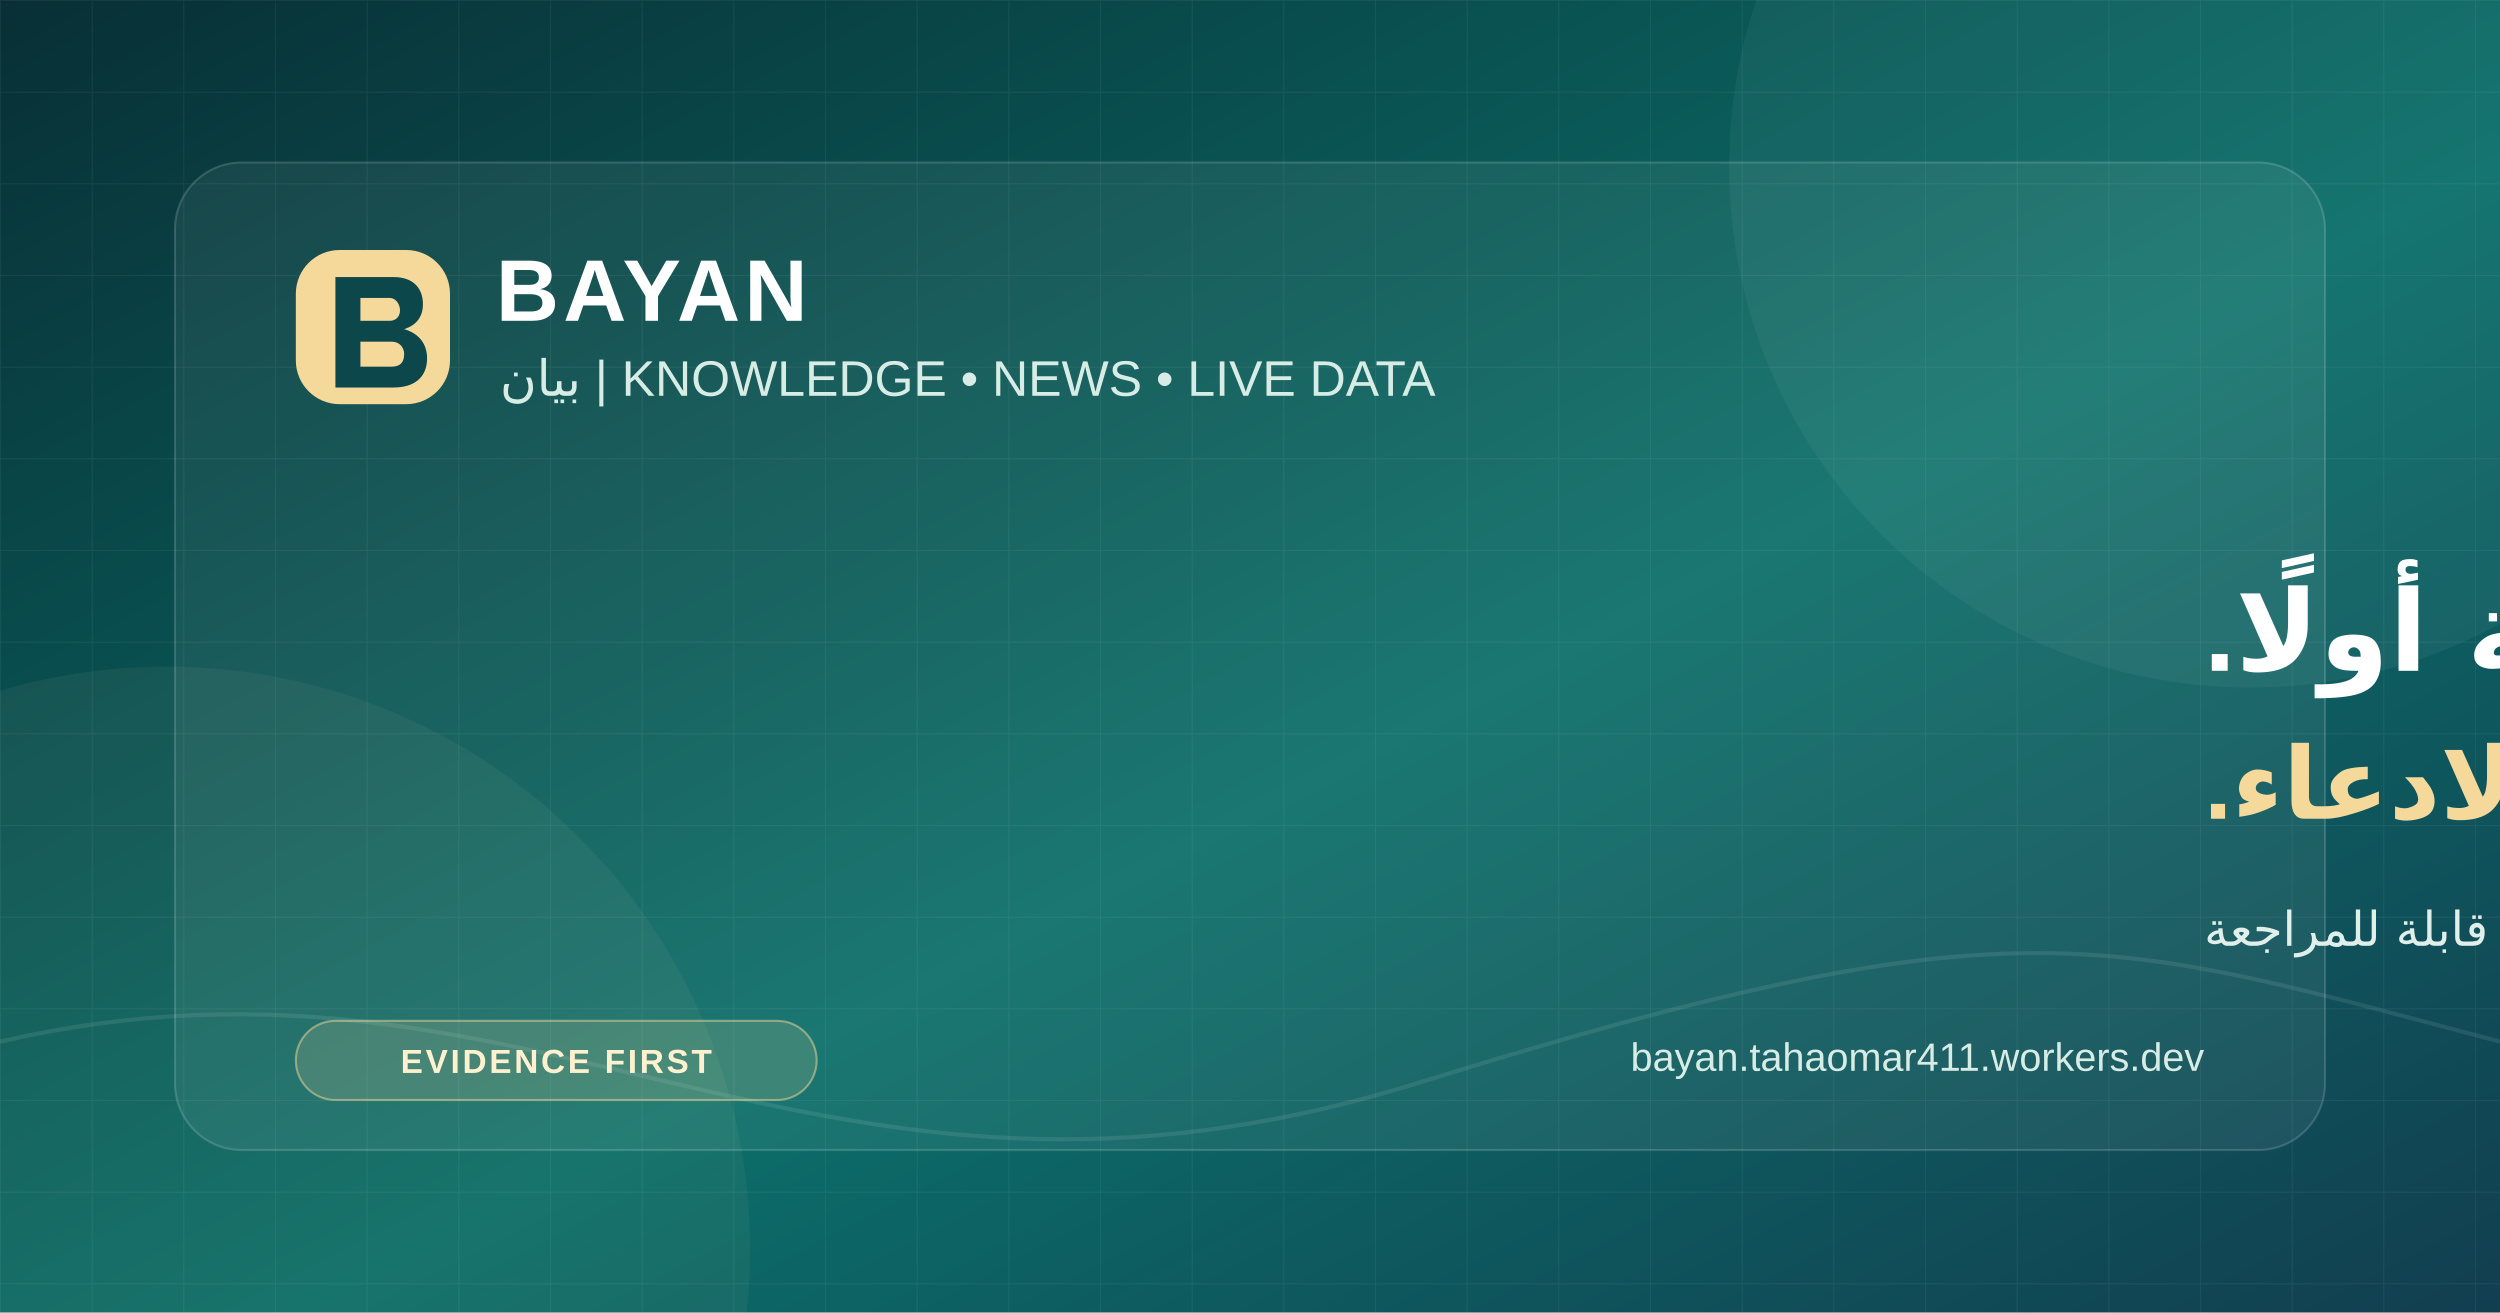
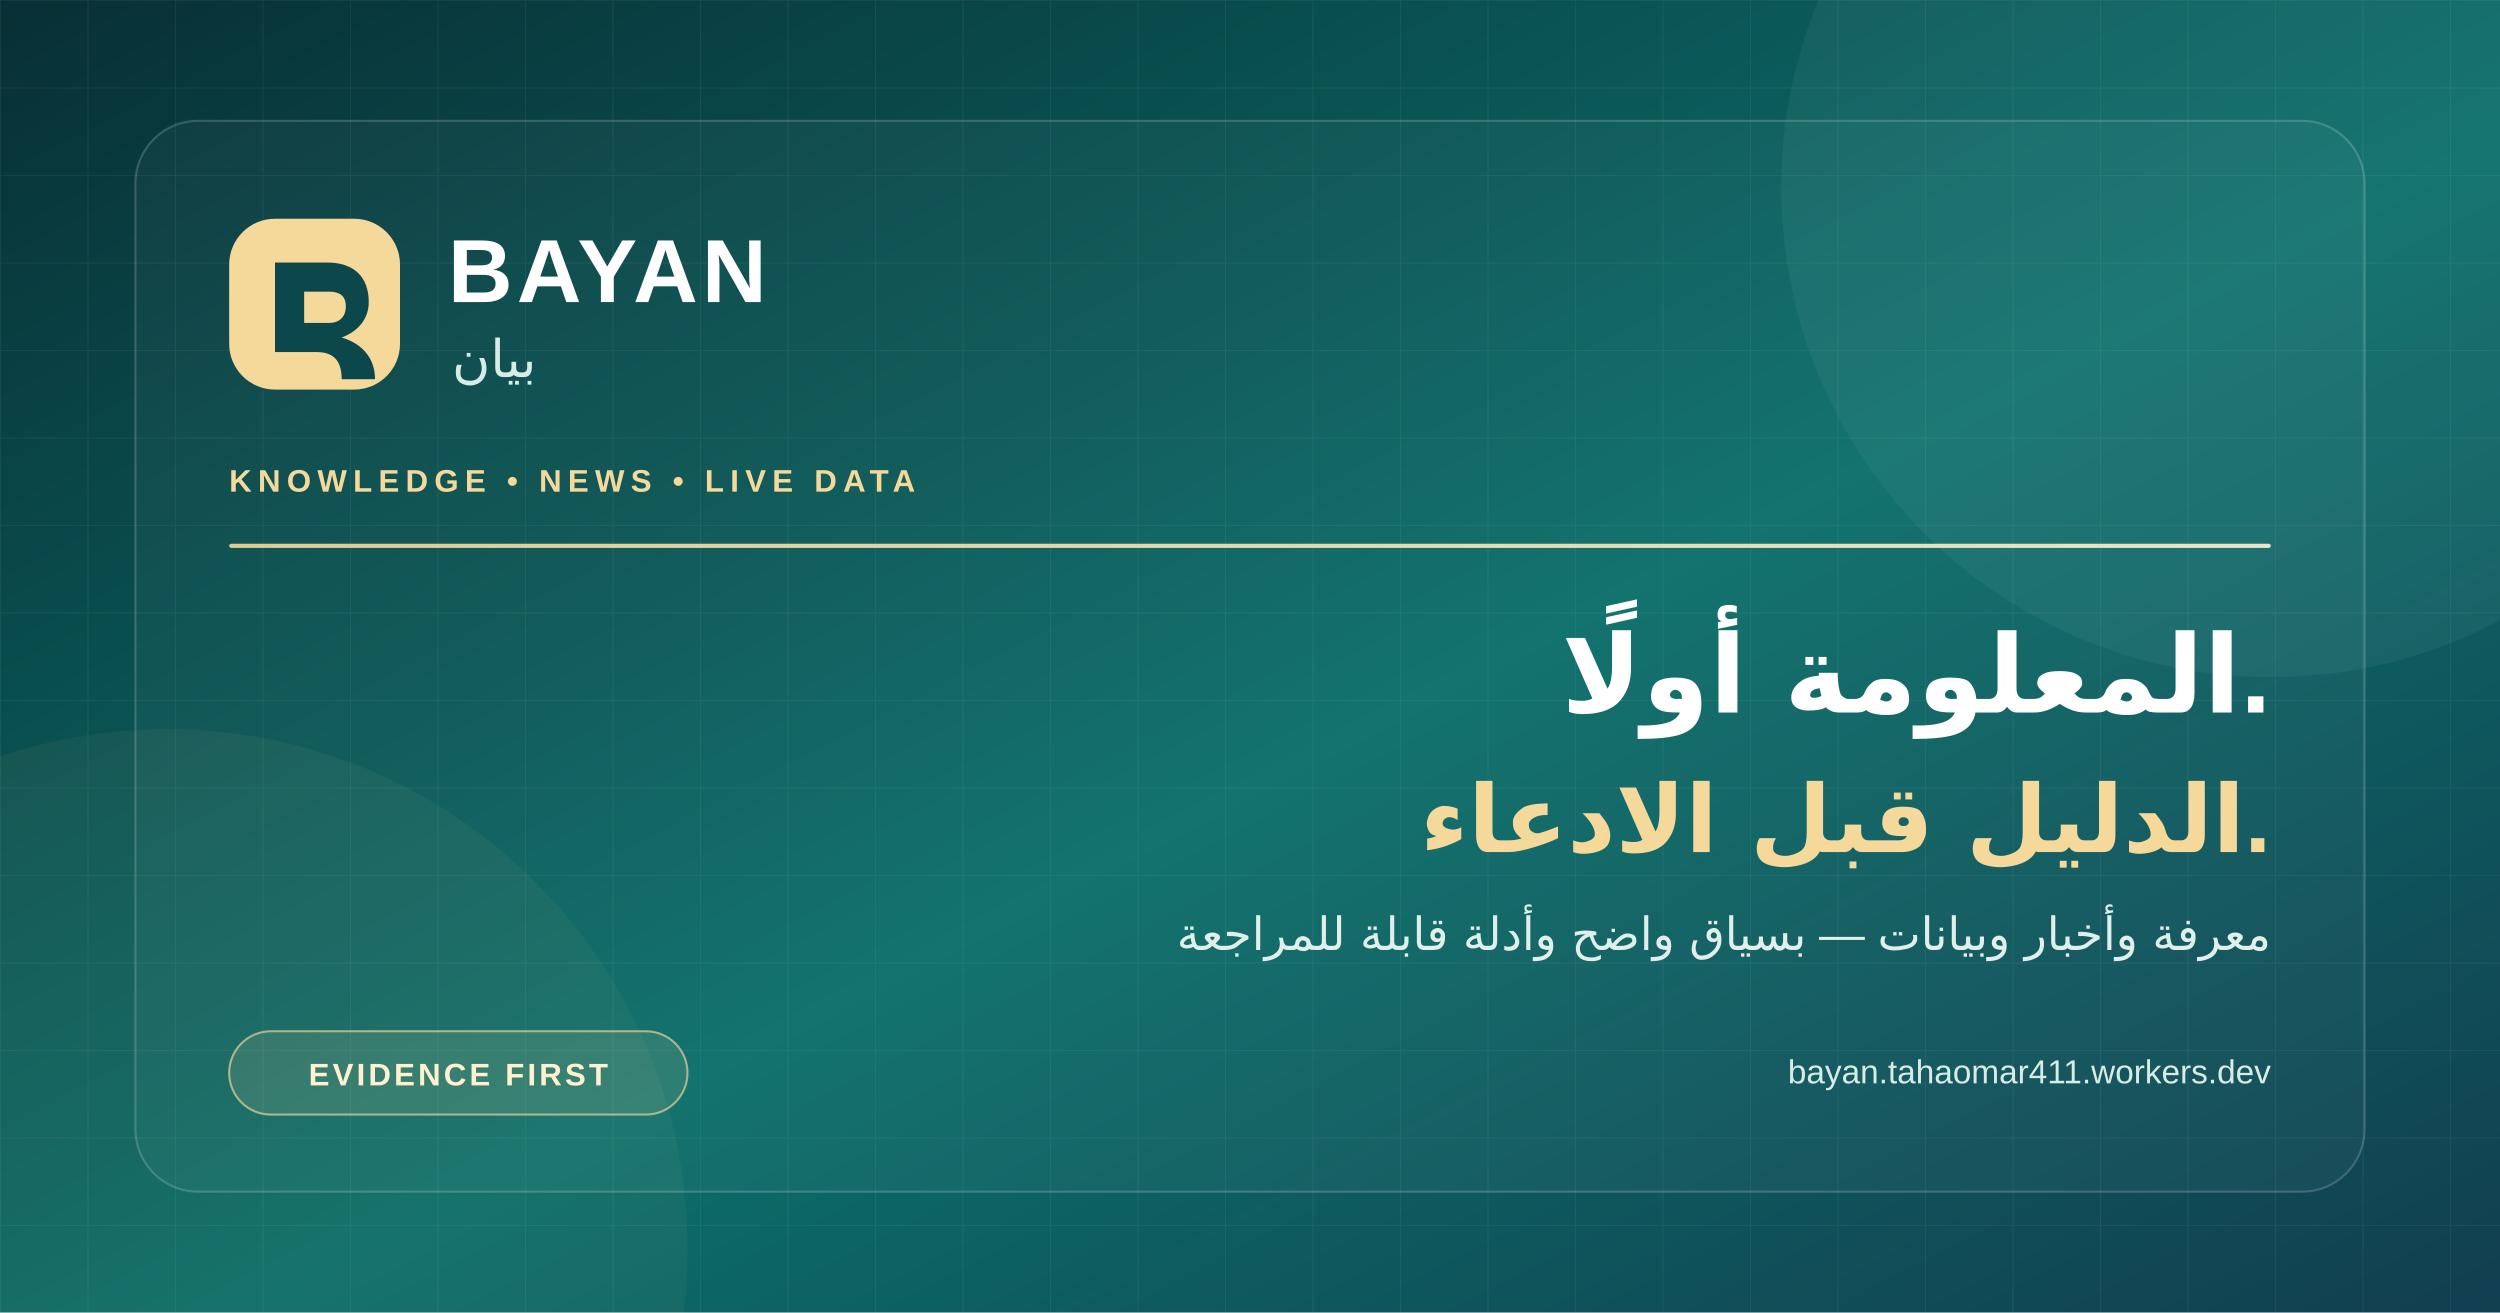
- <svg xmlns="http://www.w3.org/2000/svg" width="1200" height="630" viewBox="0 0 1200 630" role="img" aria-labelledby="title desc">
+ <svg xmlns="http://www.w3.org/2000/svg" width="1200" height="630" viewBox="0 0 1200 630">
  <defs>
-     <linearGradient id="bg" x1="0" y1="0" x2="1" y2="1">
-       <stop offset="0" stop-color="#082f35" />
-       <stop offset=".56" stop-color="#0b6e69" />
-       <stop offset="1" stop-color="#123e50" />
+     <linearGradient id="background" x1="0" y1="0" x2="1" y2="1">
+       <stop offset="0%" stop-color="#082f35" />
+       <stop offset="55%" stop-color="#0b6e69" />
+       <stop offset="100%" stop-color="#123e50" />
    </linearGradient>
-     <linearGradient id="accent" x1="0" y1="0" x2="1" y2="0">
-       <stop stop-color="#f5d99b" />
-       <stop offset="1" stop-color="#fff1cf" />
+     <linearGradient id="gold" x1="0" y1="0" x2="1" y2="0">
+       <stop offset="0%" stop-color="#f5d99b" />
+       <stop offset="100%" stop-color="#fff1cf" />
    </linearGradient>
-     <pattern id="grid" width="44" height="44" patternUnits="userSpaceOnUse">
-       <path d="M44 0H0V44" fill="none" stroke="#fff" stroke-opacity=".055" stroke-width="1" />
+     <pattern id="grid" width="42" height="42" patternUnits="userSpaceOnUse">
+       <path d="M42 0H0V42" fill="none" stroke="#ffffff" stroke-opacity=".055" />
    </pattern>
  </defs>
-   <rect width="1200" height="630" fill="url(#bg)" />
+   <rect width="1200" height="630" fill="url(#background)" />
  <rect width="1200" height="630" fill="url(#grid)" />
-   <circle cx="1080" cy="80" r="250" fill="#b9e2d8" opacity=".06" />
-   <circle cx="80" cy="600" r="280" fill="#f5d99b" opacity=".055" />
-   <path d="M0 500 C260 440 390 610 680 520 S1010 450 1200 500" fill="none" stroke="#fff" stroke-opacity=".09" stroke-width="2" />
-   <rect x="84" y="78" width="1032" height="474" rx="32" fill="#f8f6ef" fill-opacity=".065" stroke="#fff" stroke-opacity=".16" />
-   <g transform="translate(142 120)">
-     <rect width="74" height="74" rx="21" fill="#f5d99b" />
-     <path d="M19 17h28c9 0 14 5 14 13 0 6-3 10-9 12 7 2 11 7 11 14 0 9-6 14-16 14H19V17zm12 10v11h14c3 0 5-2 5-5s-2-6-5-6H31zm0 21v12h15c4 0 6-2 6-6 0-3-2-6-6-6H31z" fill="#0b474b" transform="translate(0 -4)" />
-   </g>
-   <text x="238" y="154" font-family="Arial,Helvetica,sans-serif" font-size="42" font-weight="800" letter-spacing="2" fill="#fff">BAYAN</text>
-   <text x="240" y="190" font-family="Arial,Helvetica,sans-serif" font-size="24" fill="#d6ece5">بيان | KNOWLEDGE • NEWS • LIVE DATA</text>
-   <path d="M142 238H1058" stroke="url(#accent)" stroke-width="3" stroke-linecap="round" />
-   <text x="1058" y="322" text-anchor="end" direction="rtl" unicode-bidi="plaintext" font-family="Tahoma,Arial,sans-serif" font-size="54" font-weight="700" fill="#fff">المعلومة أولًا.</text>
-   <text x="1058" y="393" text-anchor="end" direction="rtl" unicode-bidi="plaintext" font-family="Tahoma,Arial,sans-serif" font-size="48" font-weight="700" fill="#f5d99b">الدليل قبل الادعاء.</text>
-   <text x="1058" y="454" text-anchor="end" direction="rtl" unicode-bidi="plaintext" font-family="Tahoma,Arial,sans-serif" font-size="23" fill="#e1efeb">معرفة وأخبار وبيانات — مع سياق واضح وأدلة قابلة للمراجعة</text>
-   <g transform="translate(142 490)">
-     <rect width="250" height="38" rx="19" fill="#f5d99b" fill-opacity=".16" stroke="#f5d99b" stroke-opacity=".5" />
-     <text x="125" y="25" text-anchor="middle" font-family="Arial,Helvetica,sans-serif" font-size="16" font-weight="700" letter-spacing="1.3" fill="#fff1cf">EVIDENCE FIRST</text>
-   </g>
-   <text x="1058" y="514" text-anchor="end" font-family="Arial,Helvetica,sans-serif" font-size="19" fill="#d6ece5">bayan.tahaomar411.workers.dev</text>
+   <circle cx="1090" cy="90" r="235" fill="#d6ece5" opacity=".055" />
+   <circle cx="80" cy="600" r="250" fill="#f5d99b" opacity=".05" />
+   <rect x="65" y="58" width="1070" height="514" rx="30" fill="#ffffff" fill-opacity=".035" stroke="#ffffff" stroke-opacity=".18" />
+   <rect x="110" y="105" width="82" height="82" rx="22" fill="#f5d99b" />
+   <path d="M132 126H157C170 126 177 133 177 145C177 153 172 159 164 162C174 165 180 172 180 182H164C164 173 160 169 152 169H132V126Z" fill="#0b474b" />
+   <path d="M146 140V155H158C163 155 166 152 166 147C166 142 163 140 158 140Z" fill="#f5d99b" />
+   <text x="215" y="145" font-family="Arial,Helvetica,sans-serif" font-size="43" font-weight="800" letter-spacing="2" fill="#ffffff">BAYAN</text>
+   <text x="217" y="181" font-family="Tahoma,Arial,sans-serif" font-size="25" fill="#d6ece5">بيان</text>
+   <text x="110" y="236" font-family="Arial,Helvetica,sans-serif" font-size="15" font-weight="700" letter-spacing="3" fill="#f5d99b">KNOWLEDGE • NEWS • LIVE DATA</text>
+   <rect x="110" y="261" width="980" height="2" rx="1" fill="url(#gold)" opacity=".9" />
+   <text x="1090" y="342" text-anchor="end" font-family="Tahoma,Arial,sans-serif" font-size="52" font-weight="700" fill="#ffffff">المعلومة أولًا.</text>
+   <text x="1090" y="409" text-anchor="end" font-family="Tahoma,Arial,sans-serif" font-size="45" font-weight="700" fill="#f5d99b">الدليل قبل الادعاء.</text>
+   <text x="1090" y="456" text-anchor="end" font-family="Tahoma,Arial,sans-serif" font-size="22" fill="#e1efeb">معرفة وأخبار وبيانات — بسياق واضح وأدلة قابلة للمراجعة</text>
+   <rect x="110" y="495" width="220" height="40" rx="20" fill="#f5d99b" fill-opacity=".12" stroke="#f5d99b" stroke-opacity=".65" />
+   <text x="220" y="521" text-anchor="middle" font-family="Arial,Helvetica,sans-serif" font-size="15" font-weight="700" letter-spacing="1.5" fill="#fff1cf">EVIDENCE FIRST</text>
+   <text x="1090" y="520" text-anchor="end" font-family="Arial,Helvetica,sans-serif" font-size="16" fill="#d6ece5">bayan.tahaomar411.workers.dev</text>
</svg>
